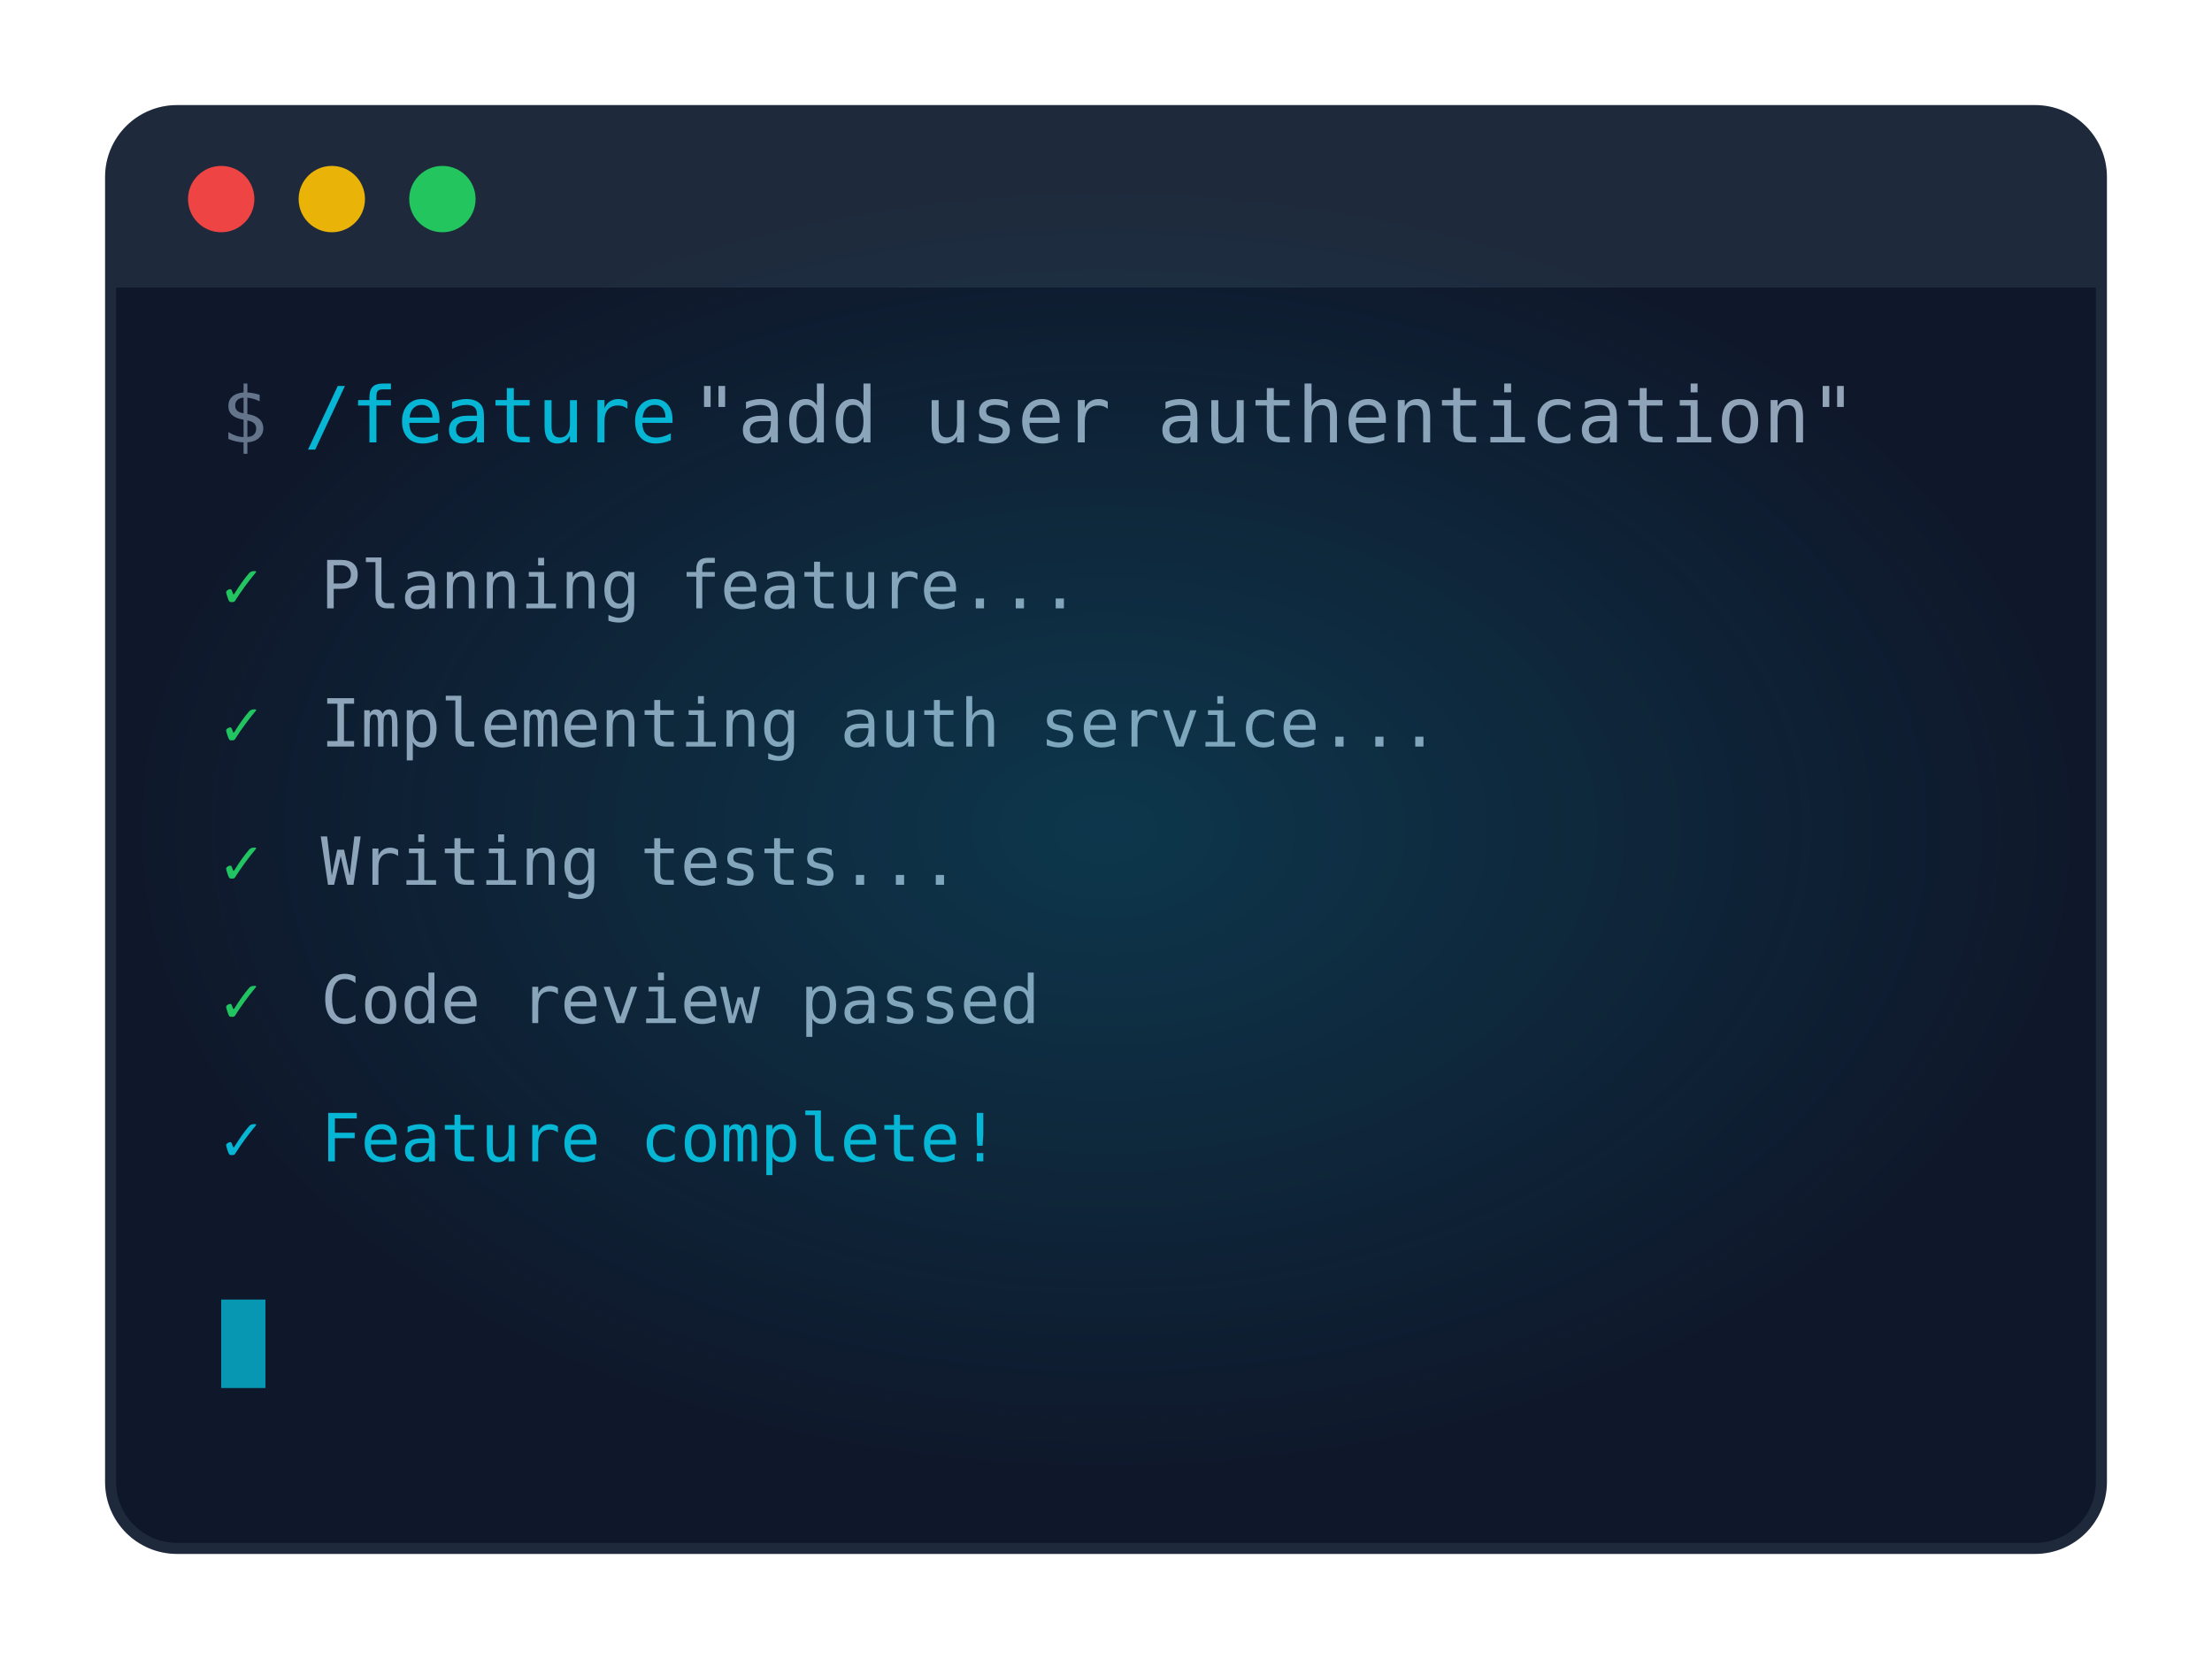
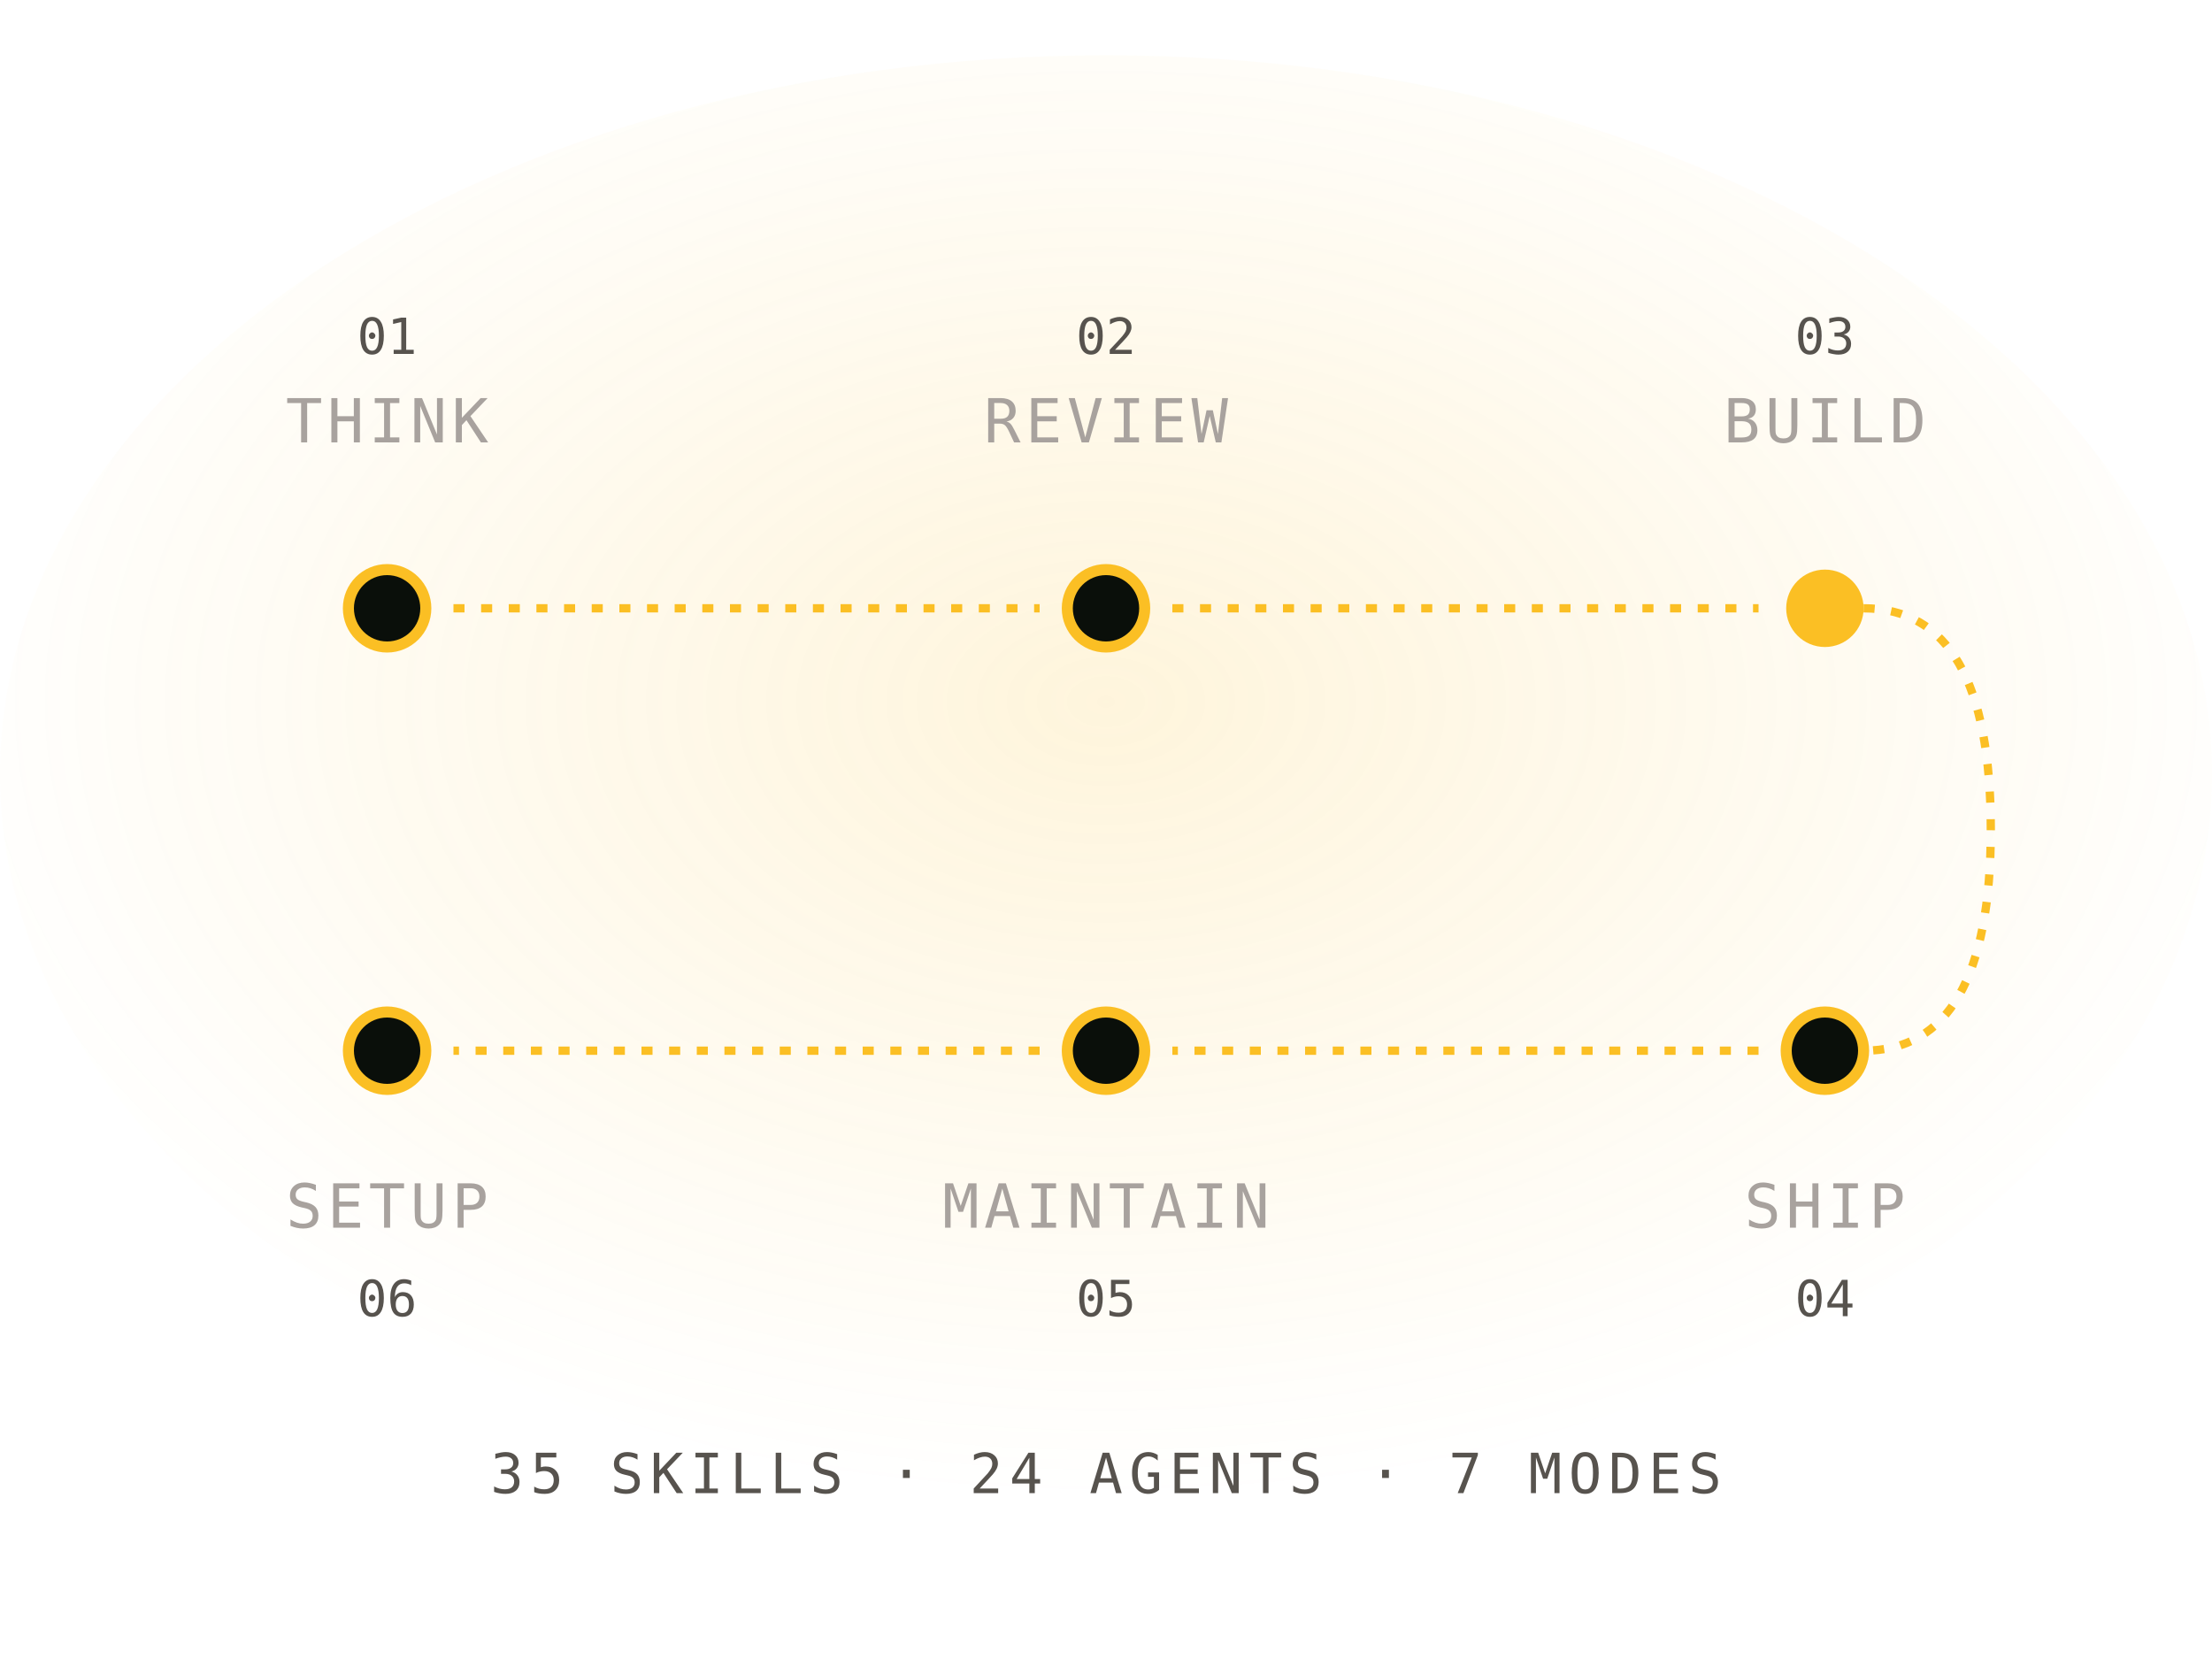
- <svg xmlns="http://www.w3.org/2000/svg" width="400" height="300" viewBox="0 0 400 300" fill="none">
-   <rect x="20" y="20" width="360" height="260" rx="12" fill="#0f172a" stroke="#1e293b" stroke-width="2" />
-   <rect x="20" y="20" width="360" height="32" rx="12" fill="#1e293b" />
-   <rect x="20" y="40" width="360" height="12" fill="#1e293b" />
-   <circle cx="40" cy="36" r="6" fill="#ef4444" />
-   <circle cx="60" cy="36" r="6" fill="#eab308" />
-   <circle cx="80" cy="36" r="6" fill="#22c55e" />
-   <text x="40" y="80" font-family="monospace" font-size="14" fill="#64748b">$</text>
-   <text x="55" y="80" font-family="monospace" font-size="14" fill="#06b6d4">/feature</text>
-   <text x="125" y="80" font-family="monospace" font-size="14" fill="#94a3b8">"add user authentication"</text>
-   <text x="40" y="110" font-family="monospace" font-size="12" fill="#22c55e">✓</text>
-   <text x="58" y="110" font-family="monospace" font-size="12" fill="#94a3b8">Planning feature...</text>
-   <text x="40" y="135" font-family="monospace" font-size="12" fill="#22c55e">✓</text>
-   <text x="58" y="135" font-family="monospace" font-size="12" fill="#94a3b8">Implementing auth service...</text>
-   <text x="40" y="160" font-family="monospace" font-size="12" fill="#22c55e">✓</text>
-   <text x="58" y="160" font-family="monospace" font-size="12" fill="#94a3b8">Writing tests...</text>
-   <text x="40" y="185" font-family="monospace" font-size="12" fill="#22c55e">✓</text>
-   <text x="58" y="185" font-family="monospace" font-size="12" fill="#94a3b8">Code review passed</text>
-   <text x="40" y="210" font-family="monospace" font-size="12" fill="#06b6d4">✓</text>
-   <text x="58" y="210" font-family="monospace" font-size="12" fill="#06b6d4">Feature complete!</text>
-   <rect x="40" y="235" width="8" height="16" fill="#06b6d4" opacity="0.8">
-     <animate attributeName="opacity" values="0.8;0;0.8" dur="1s" repeatCount="indefinite" />
-   </rect>
+ <svg xmlns="http://www.w3.org/2000/svg" width="400" height="300" viewBox="0 0 400 300" fill="none" role="img" aria-label="The six-phase Claude Kit workflow: Think, Review, Build, Ship, Maintain, Setup">
  <defs>
-     <radialGradient id="glow" cx="50%" cy="50%" r="50%">
-       <stop offset="0%" stop-color="#06b6d4" stop-opacity="0.2" />
-       <stop offset="100%" stop-color="#06b6d4" stop-opacity="0" />
+     <radialGradient id="glow-d" cx="50%" cy="45%" r="55%">
+       <stop offset="0%" stop-color="#fbbf24" stop-opacity="0.16" />
+       <stop offset="100%" stop-color="#fbbf24" stop-opacity="0" />
    </radialGradient>
  </defs>
-   <ellipse cx="200" cy="150" rx="180" ry="120" fill="url(#glow)" />
+   <ellipse cx="200" cy="140" rx="200" ry="130" fill="url(#glow-d)" />
+   <g font-family="'IBM Plex Mono', ui-monospace, monospace" font-size="11" font-weight="500" letter-spacing="0.08em" fill="#a8a29e" text-anchor="middle">
+     <text x="70" y="80">THINK</text>
+     <text x="200" y="80">REVIEW</text>
+     <text x="330" y="80">BUILD</text>
+   </g>
+   <g font-family="'IBM Plex Mono', ui-monospace, monospace" font-size="9" font-weight="500" fill="#57534e" text-anchor="middle">
+     <text x="70" y="64">01</text>
+     <text x="200" y="64">02</text>
+     <text x="330" y="64">03</text>
+   </g>
+   <line x1="82" y1="110" x2="188" y2="110" stroke="#fbbf24" stroke-width="1.5" stroke-dasharray="2 3" />
+   <line x1="212" y1="110" x2="318" y2="110" stroke="#fbbf24" stroke-width="1.5" stroke-dasharray="2 3" />
+   <circle cx="70" cy="110" r="7" fill="#0a0f0a" stroke="#fbbf24" stroke-width="2" />
+   <circle cx="200" cy="110" r="7" fill="#0a0f0a" stroke="#fbbf24" stroke-width="2" />
+   <circle cx="330" cy="110" r="7" fill="#fbbf24" />
+   <path d="M 337 110 Q 360 110 360 150 Q 360 190 337 190" fill="none" stroke="#fbbf24" stroke-width="1.5" stroke-dasharray="2 3" />
+   <line x1="318" y1="190" x2="212" y2="190" stroke="#fbbf24" stroke-width="1.5" stroke-dasharray="2 3" />
+   <line x1="188" y1="190" x2="82" y2="190" stroke="#fbbf24" stroke-width="1.5" stroke-dasharray="2 3" />
+   <circle cx="330" cy="190" r="7" fill="#0a0f0a" stroke="#fbbf24" stroke-width="2" />
+   <circle cx="200" cy="190" r="7" fill="#0a0f0a" stroke="#fbbf24" stroke-width="2" />
+   <circle cx="70" cy="190" r="7" fill="#0a0f0a" stroke="#fbbf24" stroke-width="2" />
+   <g font-family="'IBM Plex Mono', ui-monospace, monospace" font-size="11" font-weight="500" letter-spacing="0.08em" fill="#a8a29e" text-anchor="middle">
+     <text x="330" y="222">SHIP</text>
+     <text x="200" y="222">MAINTAIN</text>
+     <text x="70" y="222">SETUP</text>
+   </g>
+   <g font-family="'IBM Plex Mono', ui-monospace, monospace" font-size="9" font-weight="500" fill="#57534e" text-anchor="middle">
+     <text x="330" y="238">04</text>
+     <text x="200" y="238">05</text>
+     <text x="70" y="238">06</text>
+   </g>
+   <text x="200" y="270" font-family="'IBM Plex Mono', ui-monospace, monospace" font-size="10" font-weight="400" letter-spacing="0.12em" fill="#57534e" text-anchor="middle">35 SKILLS · 24 AGENTS · 7 MODES</text>
</svg>
